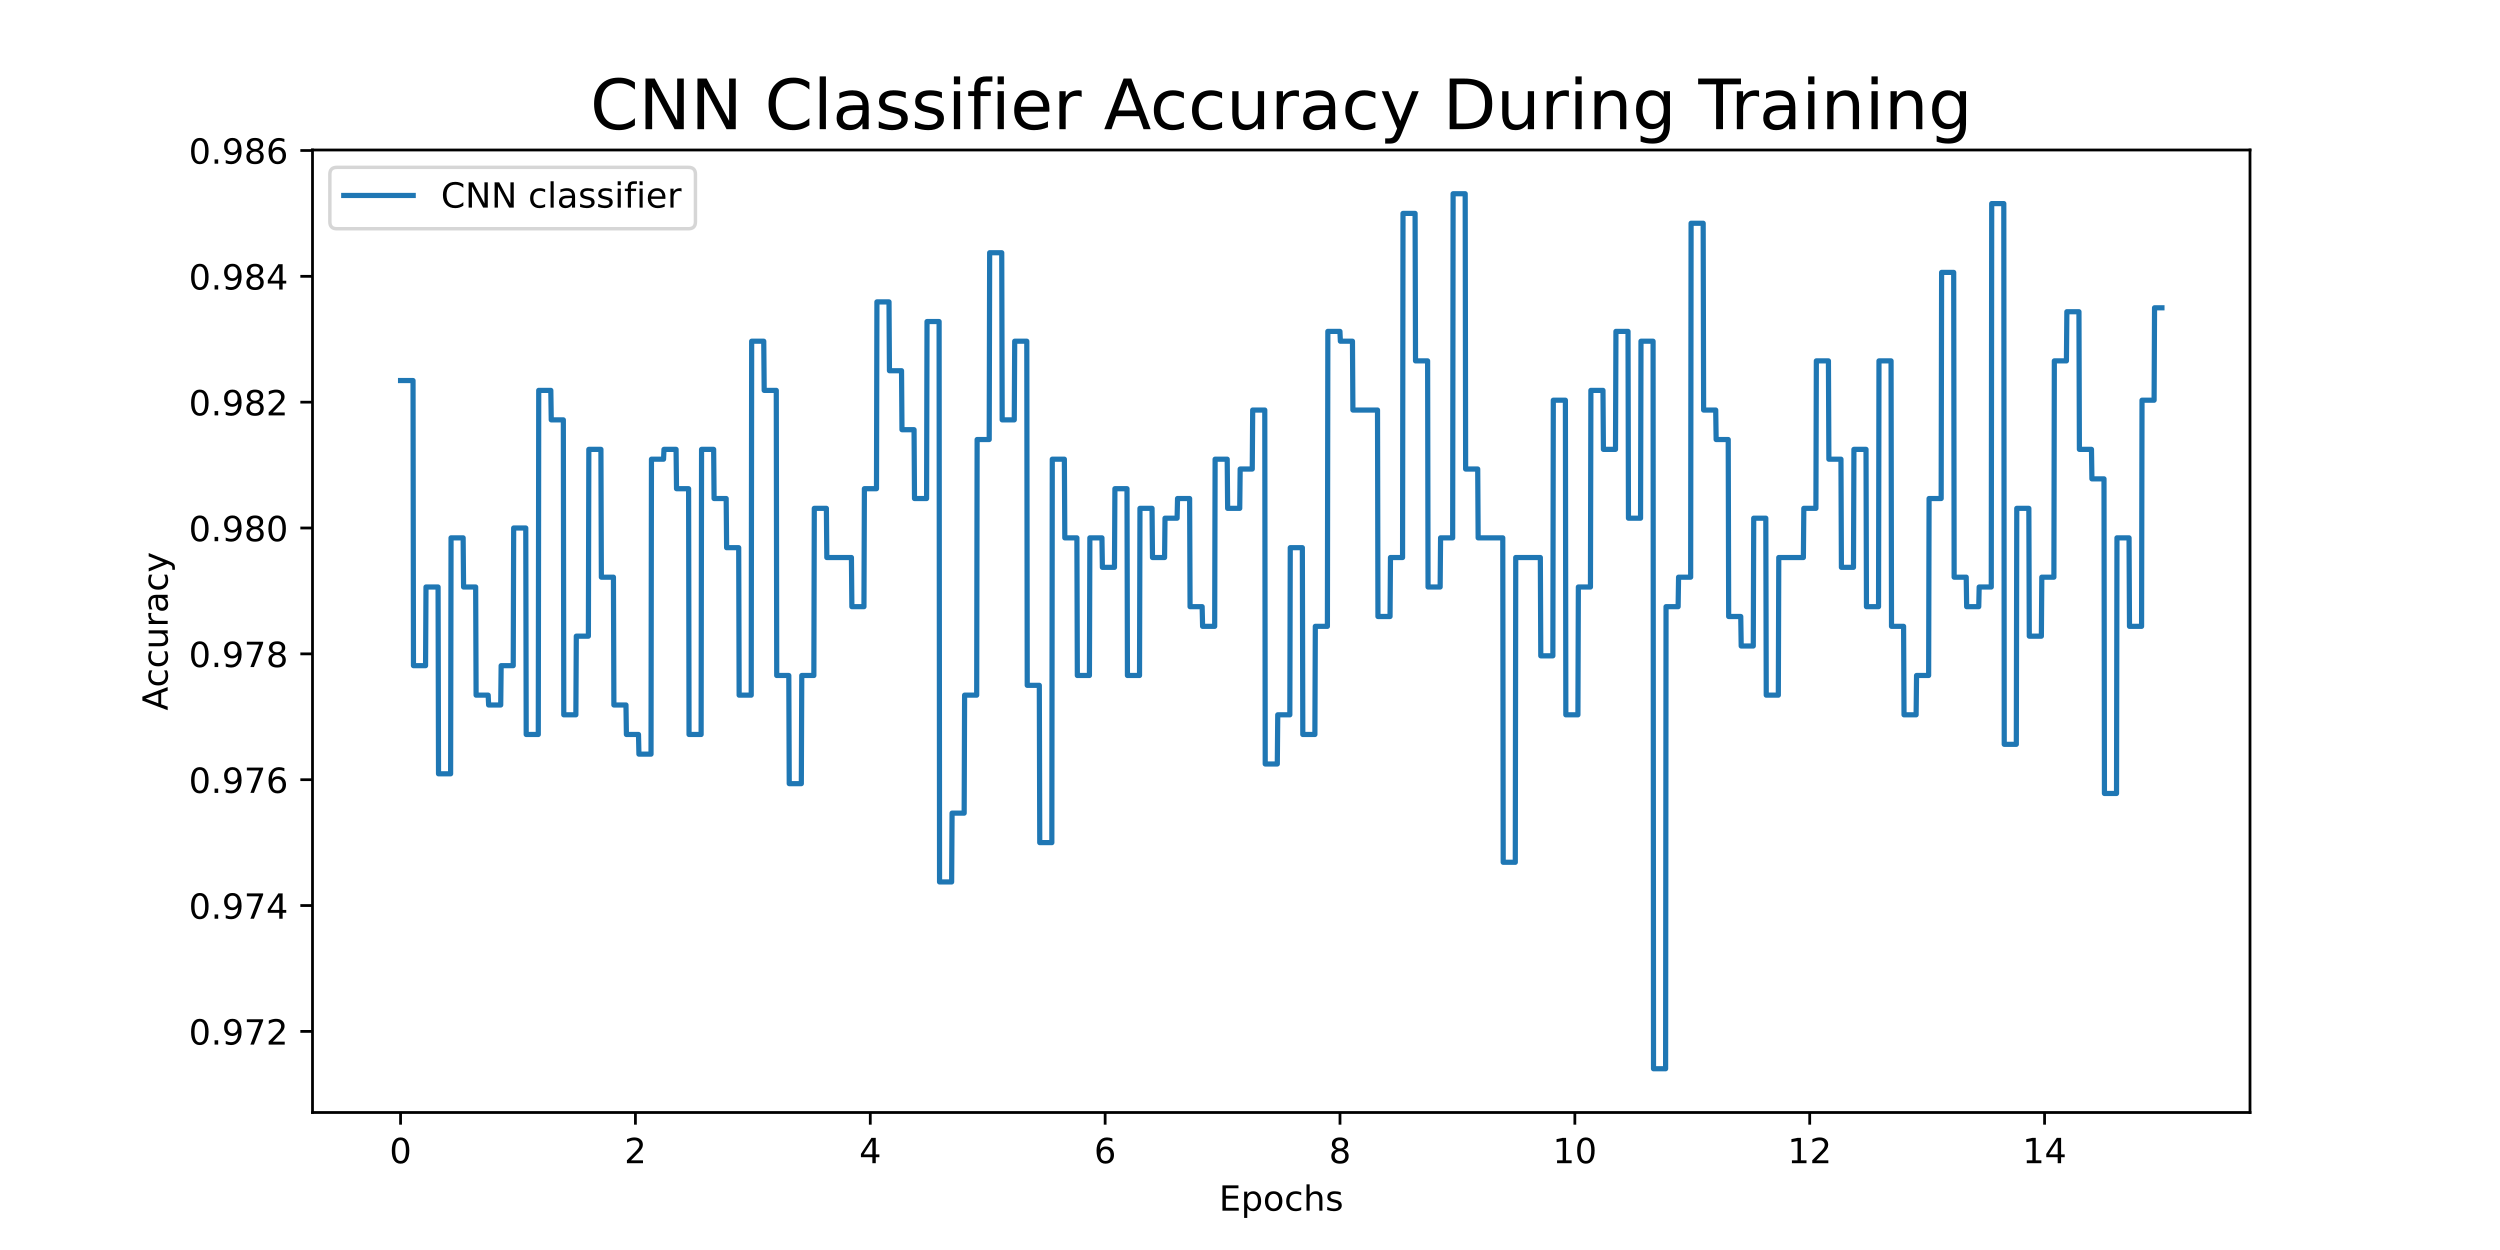
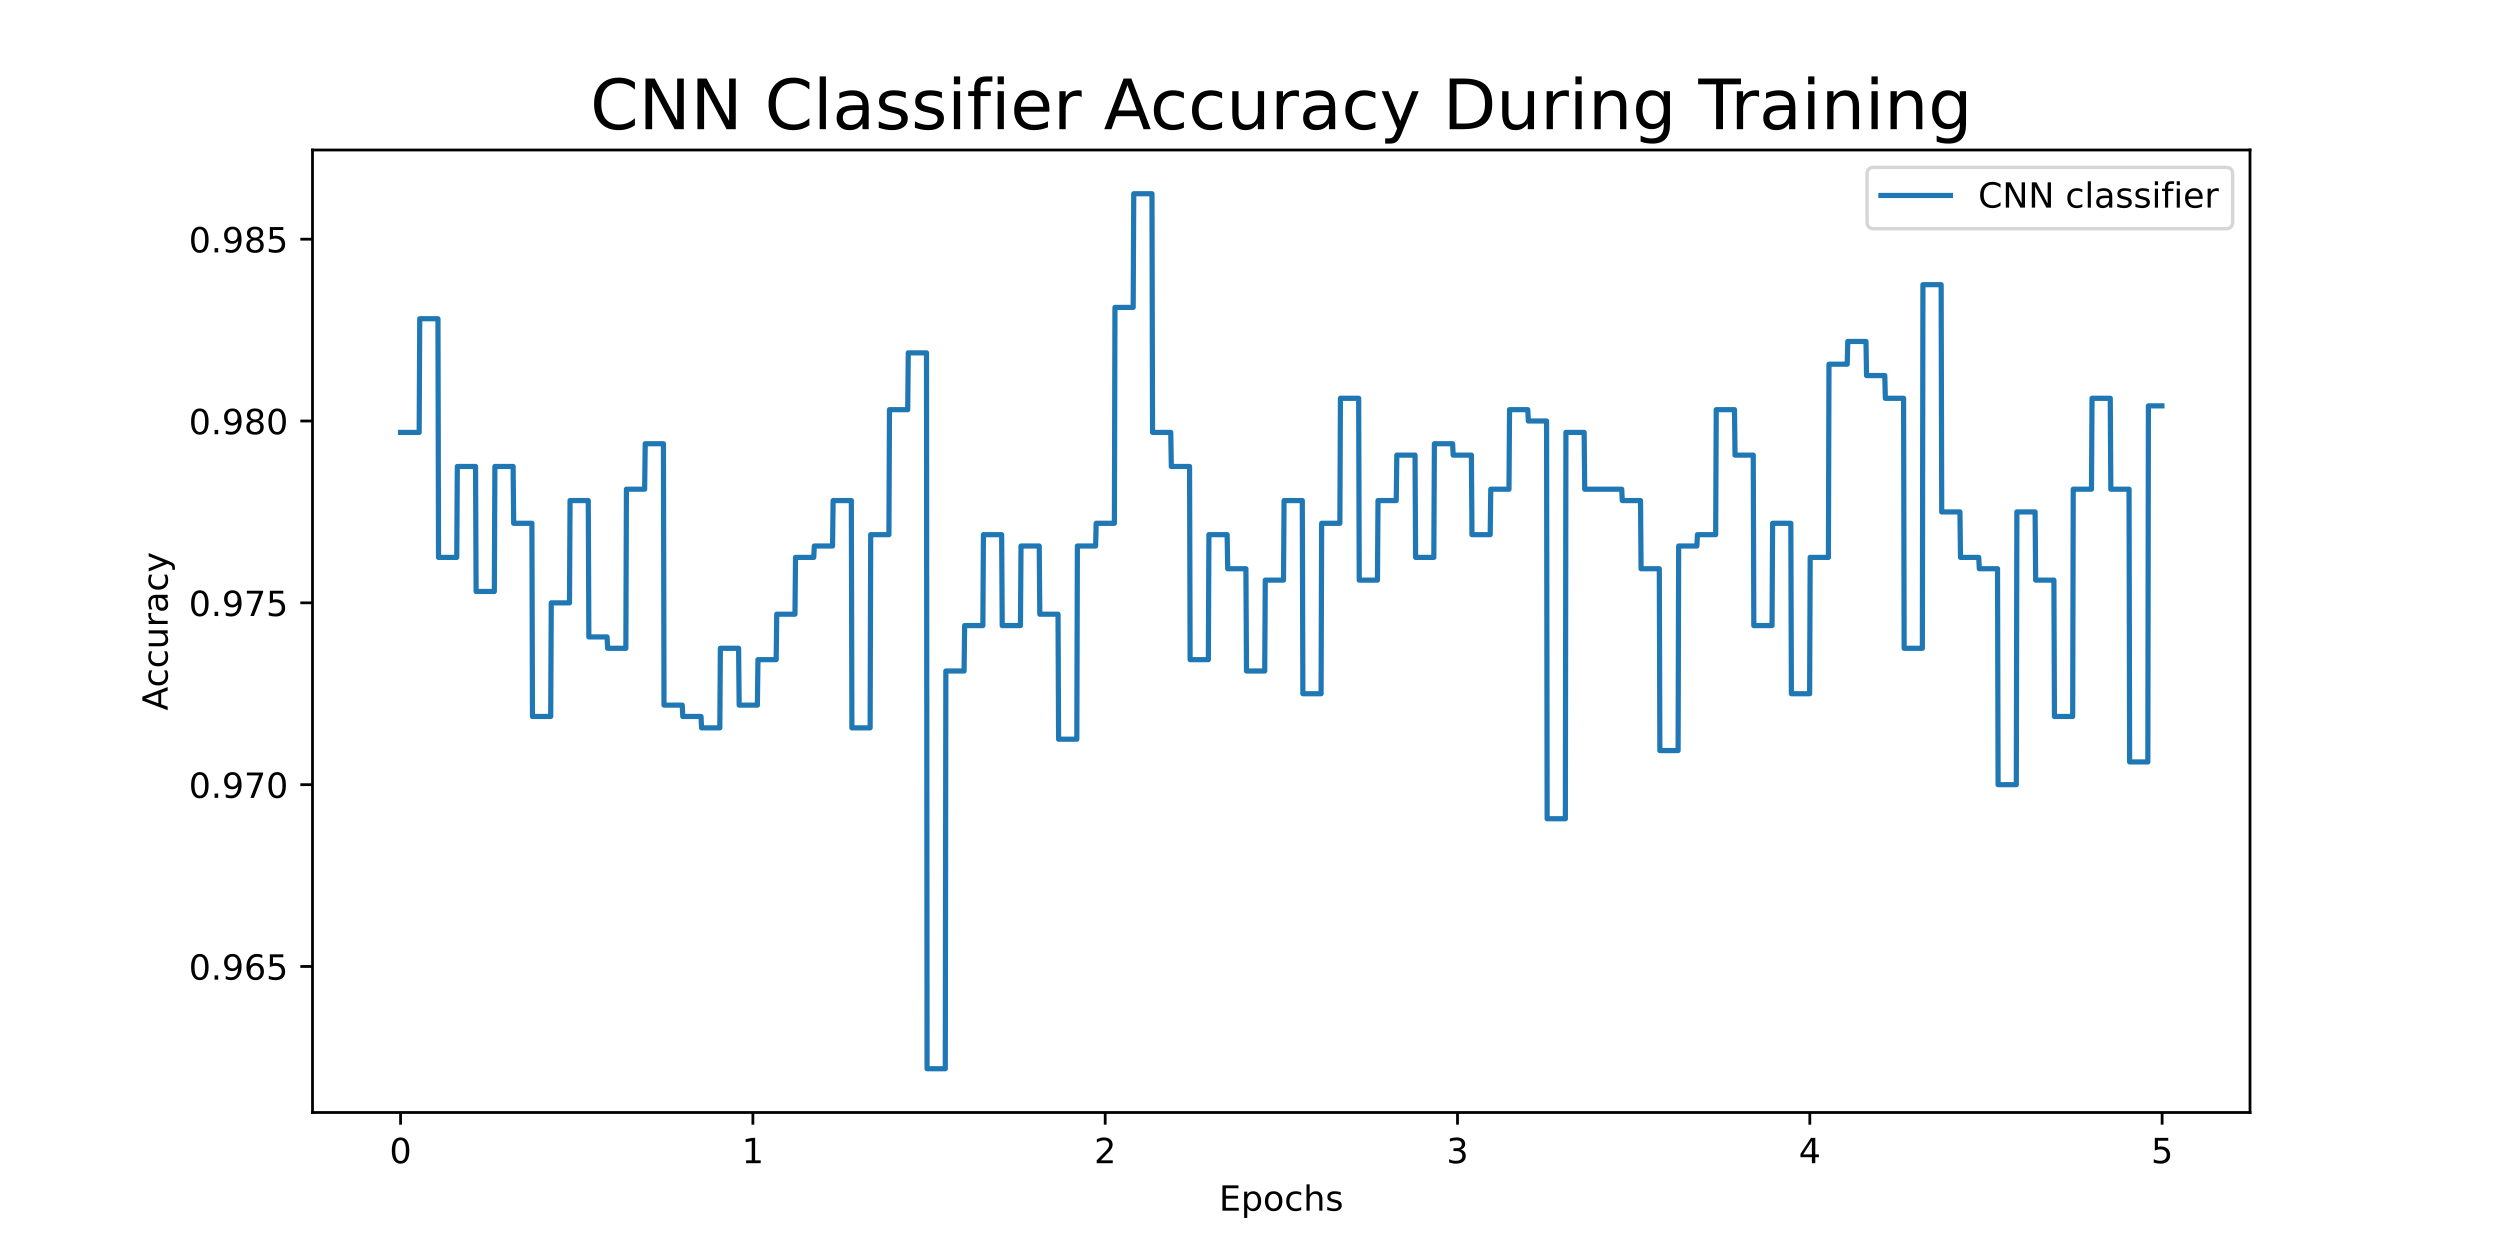
<svg xmlns="http://www.w3.org/2000/svg" xmlns:xlink="http://www.w3.org/1999/xlink" width="720pt" height="360pt" viewBox="0 0 720 360" version="1.1">
  <defs>
    <style type="text/css">*{stroke-linejoin: round; stroke-linecap: butt}</style>
  </defs>
  <g id="figure_1">
    <g id="patch_1">
      <path d="M 0 360  L 720 360  L 720 0  L 0 0  z " style="fill: #ffffff" />
    </g>
    <g id="axes_1">
      <g id="patch_2">
        <path d="M 90 320.4  L 648 320.4  L 648 43.2  L 90 43.2  z " style="fill: #ffffff" />
      </g>
      <g id="matplotlib.axis_1">
        <g id="xtick_1">
          <g id="line2d_1">
            <defs>
-               <path id="m2a6ed2a87a" d="M 0 0  L 0 3.5  " style="stroke: #000000; stroke-width: 0.8" />
+               <path id="ma8184103b2" d="M 0 0  L 0 3.5  " style="stroke: #000000; stroke-width: 0.8" />
            </defs>
            <g>
-               <use xlink:href="#m2a6ed2a87a" x="115.364" y="320.4" style="stroke: #000000; stroke-width: 0.8" />
+               <use xlink:href="#ma8184103b2" x="115.364" y="320.4" style="stroke: #000000; stroke-width: 0.8" />
            </g>
          </g>
          <g id="text_1">
            <g transform="translate(112.1824 334.9984)scale(0.1 -0.1)">
              <defs>
                <path id="DejaVuSans-30" d="M 2034 4250  Q 1547 4250 1301 3770  Q 1056 3291 1056 2328  Q 1056 1369 1301 889  Q 1547 409 2034 409  Q 2525 409 2770 889  Q 3016 1369 3016 2328  Q 3016 3291 2770 3770  Q 2525 4250 2034 4250  z M 2034 4750  Q 2819 4750 3233 4129  Q 3647 3509 3647 2328  Q 3647 1150 3233 529  Q 2819 -91 2034 -91  Q 1250 -91 836 529  Q 422 1150 422 2328  Q 422 3509 836 4129  Q 1250 4750 2034 4750  z " transform="scale(0.015625)" />
              </defs>
              <use xlink:href="#DejaVuSans-30" />
            </g>
          </g>
        </g>
        <g id="xtick_2">
          <g id="line2d_2">
            <g>
-               <use xlink:href="#m2a6ed2a87a" x="183.002" y="320.4" style="stroke: #000000; stroke-width: 0.8" />
+               <use xlink:href="#ma8184103b2" x="216.829" y="320.4" style="stroke: #000000; stroke-width: 0.8" />
            </g>
          </g>
          <g id="text_2">
-             <g transform="translate(179.8212 334.9984)scale(0.1 -0.1)">
-               <defs>
-                 <path id="DejaVuSans-32" d="M 1228 531  L 3431 531  L 3431 0  L 469 0  L 469 531  Q 828 903 1448 1529  Q 2069 2156 2228 2338  Q 2531 2678 2651 2914  Q 2772 3150 2772 3378  Q 2772 3750 2511 3984  Q 2250 4219 1831 4219  Q 1534 4219 1204 4116  Q 875 4013 500 3803  L 500 4441  Q 881 4594 1212 4672  Q 1544 4750 1819 4750  Q 2544 4750 2975 4387  Q 3406 4025 3406 3419  Q 3406 3131 3298 2873  Q 3191 2616 2906 2266  Q 2828 2175 2409 1742  Q 1991 1309 1228 531  z " transform="scale(0.015625)" />
-               </defs>
-               <use xlink:href="#DejaVuSans-32" />
+             <g transform="translate(213.6478 334.9984)scale(0.1 -0.1)">
+               <defs>
+                 <path id="DejaVuSans-31" d="M 794 531  L 1825 531  L 1825 4091  L 703 3866  L 703 4441  L 1819 4666  L 2450 4666  L 2450 531  L 3481 531  L 3481 0  L 794 0  L 794 531  z " transform="scale(0.015625)" />
+               </defs>
+               <use xlink:href="#DejaVuSans-31" />
            </g>
          </g>
        </g>
        <g id="xtick_3">
          <g id="line2d_3">
            <g>
-               <use xlink:href="#m2a6ed2a87a" x="250.641" y="320.4" style="stroke: #000000; stroke-width: 0.8" />
+               <use xlink:href="#ma8184103b2" x="318.294" y="320.4" style="stroke: #000000; stroke-width: 0.8" />
            </g>
          </g>
          <g id="text_3">
-             <g transform="translate(247.4599 334.9984)scale(0.1 -0.1)">
-               <defs>
-                 <path id="DejaVuSans-34" d="M 2419 4116  L 825 1625  L 2419 1625  L 2419 4116  z M 2253 4666  L 3047 4666  L 3047 1625  L 3713 1625  L 3713 1100  L 3047 1100  L 3047 0  L 2419 0  L 2419 1100  L 313 1100  L 313 1709  L 2253 4666  z " transform="scale(0.015625)" />
-               </defs>
-               <use xlink:href="#DejaVuSans-34" />
+             <g transform="translate(315.1131 334.9984)scale(0.1 -0.1)">
+               <defs>
+                 <path id="DejaVuSans-32" d="M 1228 531  L 3431 531  L 3431 0  L 469 0  L 469 531  Q 828 903 1448 1529  Q 2069 2156 2228 2338  Q 2531 2678 2651 2914  Q 2772 3150 2772 3378  Q 2772 3750 2511 3984  Q 2250 4219 1831 4219  Q 1534 4219 1204 4116  Q 875 4013 500 3803  L 500 4441  Q 881 4594 1212 4672  Q 1544 4750 1819 4750  Q 2544 4750 2975 4387  Q 3406 4025 3406 3419  Q 3406 3131 3298 2873  Q 3191 2616 2906 2266  Q 2828 2175 2409 1742  Q 1991 1309 1228 531  z " transform="scale(0.015625)" />
+               </defs>
+               <use xlink:href="#DejaVuSans-32" />
            </g>
          </g>
        </g>
        <g id="xtick_4">
          <g id="line2d_4">
            <g>
-               <use xlink:href="#m2a6ed2a87a" x="318.28" y="320.4" style="stroke: #000000; stroke-width: 0.8" />
+               <use xlink:href="#ma8184103b2" x="419.76" y="320.4" style="stroke: #000000; stroke-width: 0.8" />
            </g>
          </g>
          <g id="text_4">
-             <g transform="translate(315.0987 334.9984)scale(0.1 -0.1)">
-               <defs>
-                 <path id="DejaVuSans-36" d="M 2113 2584  Q 1688 2584 1439 2293  Q 1191 2003 1191 1497  Q 1191 994 1439 701  Q 1688 409 2113 409  Q 2538 409 2786 701  Q 3034 994 3034 1497  Q 3034 2003 2786 2293  Q 2538 2584 2113 2584  z M 3366 4563  L 3366 3988  Q 3128 4100 2886 4159  Q 2644 4219 2406 4219  Q 1781 4219 1451 3797  Q 1122 3375 1075 2522  Q 1259 2794 1537 2939  Q 1816 3084 2150 3084  Q 2853 3084 3261 2657  Q 3669 2231 3669 1497  Q 3669 778 3244 343  Q 2819 -91 2113 -91  Q 1303 -91 875 529  Q 447 1150 447 2328  Q 447 3434 972 4092  Q 1497 4750 2381 4750  Q 2619 4750 2861 4703  Q 3103 4656 3366 4563  z " transform="scale(0.015625)" />
-               </defs>
-               <use xlink:href="#DejaVuSans-36" />
+             <g transform="translate(416.5785 334.9984)scale(0.1 -0.1)">
+               <defs>
+                 <path id="DejaVuSans-33" d="M 2597 2516  Q 3050 2419 3304 2112  Q 3559 1806 3559 1356  Q 3559 666 3084 287  Q 2609 -91 1734 -91  Q 1441 -91 1130 -33  Q 819 25 488 141  L 488 750  Q 750 597 1062 519  Q 1375 441 1716 441  Q 2309 441 2620 675  Q 2931 909 2931 1356  Q 2931 1769 2642 2001  Q 2353 2234 1838 2234  L 1294 2234  L 1294 2753  L 1863 2753  Q 2328 2753 2575 2939  Q 2822 3125 2822 3475  Q 2822 3834 2567 4026  Q 2313 4219 1838 4219  Q 1578 4219 1281 4162  Q 984 4106 628 3988  L 628 4550  Q 988 4650 1302 4700  Q 1616 4750 1894 4750  Q 2613 4750 3031 4423  Q 3450 4097 3450 3541  Q 3450 3153 3228 2886  Q 3006 2619 2597 2516  z " transform="scale(0.015625)" />
+               </defs>
+               <use xlink:href="#DejaVuSans-33" />
            </g>
          </g>
        </g>
        <g id="xtick_5">
          <g id="line2d_5">
            <g>
-               <use xlink:href="#m2a6ed2a87a" x="385.919" y="320.4" style="stroke: #000000; stroke-width: 0.8" />
+               <use xlink:href="#ma8184103b2" x="521.225" y="320.4" style="stroke: #000000; stroke-width: 0.8" />
            </g>
          </g>
          <g id="text_5">
-             <g transform="translate(382.7375 334.9984)scale(0.1 -0.1)">
-               <defs>
-                 <path id="DejaVuSans-38" d="M 2034 2216  Q 1584 2216 1326 1975  Q 1069 1734 1069 1313  Q 1069 891 1326 650  Q 1584 409 2034 409  Q 2484 409 2743 651  Q 3003 894 3003 1313  Q 3003 1734 2745 1975  Q 2488 2216 2034 2216  z M 1403 2484  Q 997 2584 770 2862  Q 544 3141 544 3541  Q 544 4100 942 4425  Q 1341 4750 2034 4750  Q 2731 4750 3128 4425  Q 3525 4100 3525 3541  Q 3525 3141 3298 2862  Q 3072 2584 2669 2484  Q 3125 2378 3379 2068  Q 3634 1759 3634 1313  Q 3634 634 3220 271  Q 2806 -91 2034 -91  Q 1263 -91 848 271  Q 434 634 434 1313  Q 434 1759 690 2068  Q 947 2378 1403 2484  z M 1172 3481  Q 1172 3119 1398 2916  Q 1625 2713 2034 2713  Q 2441 2713 2670 2916  Q 2900 3119 2900 3481  Q 2900 3844 2670 4047  Q 2441 4250 2034 4250  Q 1625 4250 1398 4047  Q 1172 3844 1172 3481  z " transform="scale(0.015625)" />
-               </defs>
-               <use xlink:href="#DejaVuSans-38" />
+             <g transform="translate(518.0438 334.9984)scale(0.1 -0.1)">
+               <defs>
+                 <path id="DejaVuSans-34" d="M 2419 4116  L 825 1625  L 2419 1625  L 2419 4116  z M 2253 4666  L 3047 4666  L 3047 1625  L 3713 1625  L 3713 1100  L 3047 1100  L 3047 0  L 2419 0  L 2419 1100  L 313 1100  L 313 1709  L 2253 4666  z " transform="scale(0.015625)" />
+               </defs>
+               <use xlink:href="#DejaVuSans-34" />
            </g>
          </g>
        </g>
        <g id="xtick_6">
          <g id="line2d_6">
            <g>
-               <use xlink:href="#m2a6ed2a87a" x="453.557" y="320.4" style="stroke: #000000; stroke-width: 0.8" />
+               <use xlink:href="#ma8184103b2" x="622.69" y="320.4" style="stroke: #000000; stroke-width: 0.8" />
            </g>
          </g>
          <g id="text_6">
-             <g transform="translate(447.195 334.9984)scale(0.1 -0.1)">
-               <defs>
-                 <path id="DejaVuSans-31" d="M 794 531  L 1825 531  L 1825 4091  L 703 3866  L 703 4441  L 1819 4666  L 2450 4666  L 2450 531  L 3481 531  L 3481 0  L 794 0  L 794 531  z " transform="scale(0.015625)" />
-               </defs>
-               <use xlink:href="#DejaVuSans-31" />
-               <use xlink:href="#DejaVuSans-30" x="63.623" />
-             </g>
-           </g>
-         </g>
-         <g id="xtick_7">
-           <g id="line2d_7">
-             <g>
-               <use xlink:href="#m2a6ed2a87a" x="521.196" y="320.4" style="stroke: #000000; stroke-width: 0.8" />
-             </g>
-           </g>
-           <g id="text_7">
-             <g transform="translate(514.8337 334.9984)scale(0.1 -0.1)">
-               <use xlink:href="#DejaVuSans-31" />
-               <use xlink:href="#DejaVuSans-32" x="63.623" />
-             </g>
-           </g>
-         </g>
-         <g id="xtick_8">
-           <g id="line2d_8">
-             <g>
-               <use xlink:href="#m2a6ed2a87a" x="588.835" y="320.4" style="stroke: #000000; stroke-width: 0.8" />
-             </g>
-           </g>
-           <g id="text_8">
-             <g transform="translate(582.4725 334.9984)scale(0.1 -0.1)">
-               <use xlink:href="#DejaVuSans-31" />
-               <use xlink:href="#DejaVuSans-34" x="63.623" />
-             </g>
-           </g>
-         </g>
-         <g id="text_9">
+             <g transform="translate(619.5092 334.9984)scale(0.1 -0.1)">
+               <defs>
+                 <path id="DejaVuSans-35" d="M 691 4666  L 3169 4666  L 3169 4134  L 1269 4134  L 1269 2991  Q 1406 3038 1543 3061  Q 1681 3084 1819 3084  Q 2600 3084 3056 2656  Q 3513 2228 3513 1497  Q 3513 744 3044 326  Q 2575 -91 1722 -91  Q 1428 -91 1123 -41  Q 819 9 494 109  L 494 744  Q 775 591 1075 516  Q 1375 441 1709 441  Q 2250 441 2565 725  Q 2881 1009 2881 1497  Q 2881 1984 2565 2268  Q 2250 2553 1709 2553  Q 1456 2553 1204 2497  Q 953 2441 691 2322  L 691 4666  z " transform="scale(0.015625)" />
+               </defs>
+               <use xlink:href="#DejaVuSans-35" />
+             </g>
+           </g>
+         </g>
+         <g id="text_7">
          <g transform="translate(351.0844 348.6766)scale(0.1 -0.1)">
            <defs>
              <path id="DejaVuSans-45" d="M 628 4666  L 3578 4666  L 3578 4134  L 1259 4134  L 1259 2753  L 3481 2753  L 3481 2222  L 1259 2222  L 1259 531  L 3634 531  L 3634 0  L 628 0  L 628 4666  z " transform="scale(0.015625)" />
              <path id="DejaVuSans-70" d="M 1159 525  L 1159 -1331  L 581 -1331  L 581 3500  L 1159 3500  L 1159 2969  Q 1341 3281 1617 3432  Q 1894 3584 2278 3584  Q 2916 3584 3314 3078  Q 3713 2572 3713 1747  Q 3713 922 3314 415  Q 2916 -91 2278 -91  Q 1894 -91 1617 61  Q 1341 213 1159 525  z M 3116 1747  Q 3116 2381 2855 2742  Q 2594 3103 2138 3103  Q 1681 3103 1420 2742  Q 1159 2381 1159 1747  Q 1159 1113 1420 752  Q 1681 391 2138 391  Q 2594 391 2855 752  Q 3116 1113 3116 1747  z " transform="scale(0.015625)" />
              <path id="DejaVuSans-6f" d="M 1959 3097  Q 1497 3097 1228 2736  Q 959 2375 959 1747  Q 959 1119 1226 758  Q 1494 397 1959 397  Q 2419 397 2687 759  Q 2956 1122 2956 1747  Q 2956 2369 2687 2733  Q 2419 3097 1959 3097  z M 1959 3584  Q 2709 3584 3137 3096  Q 3566 2609 3566 1747  Q 3566 888 3137 398  Q 2709 -91 1959 -91  Q 1206 -91 779 398  Q 353 888 353 1747  Q 353 2609 779 3096  Q 1206 3584 1959 3584  z " transform="scale(0.015625)" />
              <path id="DejaVuSans-63" d="M 3122 3366  L 3122 2828  Q 2878 2963 2633 3030  Q 2388 3097 2138 3097  Q 1578 3097 1268 2742  Q 959 2388 959 1747  Q 959 1106 1268 751  Q 1578 397 2138 397  Q 2388 397 2633 464  Q 2878 531 3122 666  L 3122 134  Q 2881 22 2623 -34  Q 2366 -91 2075 -91  Q 1284 -91 818 406  Q 353 903 353 1747  Q 353 2603 823 3093  Q 1294 3584 2113 3584  Q 2378 3584 2631 3529  Q 2884 3475 3122 3366  z " transform="scale(0.015625)" />
              <path id="DejaVuSans-68" d="M 3513 2113  L 3513 0  L 2938 0  L 2938 2094  Q 2938 2591 2744 2837  Q 2550 3084 2163 3084  Q 1697 3084 1428 2787  Q 1159 2491 1159 1978  L 1159 0  L 581 0  L 581 4863  L 1159 4863  L 1159 2956  Q 1366 3272 1645 3428  Q 1925 3584 2291 3584  Q 2894 3584 3203 3211  Q 3513 2838 3513 2113  z " transform="scale(0.015625)" />
              <path id="DejaVuSans-73" d="M 2834 3397  L 2834 2853  Q 2591 2978 2328 3040  Q 2066 3103 1784 3103  Q 1356 3103 1142 2972  Q 928 2841 928 2578  Q 928 2378 1081 2264  Q 1234 2150 1697 2047  L 1894 2003  Q 2506 1872 2764 1633  Q 3022 1394 3022 966  Q 3022 478 2636 193  Q 2250 -91 1575 -91  Q 1294 -91 989 -36  Q 684 19 347 128  L 347 722  Q 666 556 975 473  Q 1284 391 1588 391  Q 1994 391 2212 530  Q 2431 669 2431 922  Q 2431 1156 2273 1281  Q 2116 1406 1581 1522  L 1381 1569  Q 847 1681 609 1914  Q 372 2147 372 2553  Q 372 3047 722 3315  Q 1072 3584 1716 3584  Q 2034 3584 2315 3537  Q 2597 3491 2834 3397  z " transform="scale(0.015625)" />
            </defs>
            <use xlink:href="#DejaVuSans-45" />
            <use xlink:href="#DejaVuSans-70" x="63.184" />
            <use xlink:href="#DejaVuSans-6f" x="126.66" />
            <use xlink:href="#DejaVuSans-63" x="187.842" />
            <use xlink:href="#DejaVuSans-68" x="242.822" />
            <use xlink:href="#DejaVuSans-73" x="306.201" />
          </g>
        </g>
      </g>
      <g id="matplotlib.axis_2">
        <g id="ytick_1">
-           <g id="line2d_9">
+           <g id="line2d_7">
            <defs>
-               <path id="m7b3b8a2217" d="M 0 0  L -3.5 0  " style="stroke: #000000; stroke-width: 0.8" />
+               <path id="m2853192830" d="M 0 0  L -3.5 0  " style="stroke: #000000; stroke-width: 0.8" />
            </defs>
            <g>
-               <use xlink:href="#m7b3b8a2217" x="90" y="297.04" style="stroke: #000000; stroke-width: 0.8" />
-             </g>
-           </g>
-           <g id="text_10">
-             <g transform="translate(54.37188 300.8392)scale(0.1 -0.1)">
+               <use xlink:href="#m2853192830" x="90" y="278.346" style="stroke: #000000; stroke-width: 0.8" />
+             </g>
+           </g>
+           <g id="text_8">
+             <g transform="translate(54.37188 282.1449)scale(0.1 -0.1)">
              <defs>
                <path id="DejaVuSans-2e" d="M 684 794  L 1344 794  L 1344 0  L 684 0  L 684 794  z " transform="scale(0.015625)" />
                <path id="DejaVuSans-39" d="M 703 97  L 703 672  Q 941 559 1184 500  Q 1428 441 1663 441  Q 2288 441 2617 861  Q 2947 1281 2994 2138  Q 2813 1869 2534 1725  Q 2256 1581 1919 1581  Q 1219 1581 811 2004  Q 403 2428 403 3163  Q 403 3881 828 4315  Q 1253 4750 1959 4750  Q 2769 4750 3195 4129  Q 3622 3509 3622 2328  Q 3622 1225 3098 567  Q 2575 -91 1691 -91  Q 1453 -91 1209 -44  Q 966 3 703 97  z M 1959 2075  Q 2384 2075 2632 2365  Q 2881 2656 2881 3163  Q 2881 3666 2632 3958  Q 2384 4250 1959 4250  Q 1534 4250 1286 3958  Q 1038 3666 1038 3163  Q 1038 2656 1286 2365  Q 1534 2075 1959 2075  z " transform="scale(0.015625)" />
+                 <path id="DejaVuSans-36" d="M 2113 2584  Q 1688 2584 1439 2293  Q 1191 2003 1191 1497  Q 1191 994 1439 701  Q 1688 409 2113 409  Q 2538 409 2786 701  Q 3034 994 3034 1497  Q 3034 2003 2786 2293  Q 2538 2584 2113 2584  z M 3366 4563  L 3366 3988  Q 3128 4100 2886 4159  Q 2644 4219 2406 4219  Q 1781 4219 1451 3797  Q 1122 3375 1075 2522  Q 1259 2794 1537 2939  Q 1816 3084 2150 3084  Q 2853 3084 3261 2657  Q 3669 2231 3669 1497  Q 3669 778 3244 343  Q 2819 -91 2113 -91  Q 1303 -91 875 529  Q 447 1150 447 2328  Q 447 3434 972 4092  Q 1497 4750 2381 4750  Q 2619 4750 2861 4703  Q 3103 4656 3366 4563  z " transform="scale(0.015625)" />
+               </defs>
+               <use xlink:href="#DejaVuSans-30" />
+               <use xlink:href="#DejaVuSans-2e" x="63.623" />
+               <use xlink:href="#DejaVuSans-39" x="95.41" />
+               <use xlink:href="#DejaVuSans-36" x="159.033" />
+               <use xlink:href="#DejaVuSans-35" x="222.656" />
+             </g>
+           </g>
+         </g>
+         <g id="ytick_2">
+           <g id="line2d_8">
+             <g>
+               <use xlink:href="#m2853192830" x="90" y="225.982" style="stroke: #000000; stroke-width: 0.8" />
+             </g>
+           </g>
+           <g id="text_9">
+             <g transform="translate(54.37188 229.7812)scale(0.1 -0.1)">
+               <defs>
                <path id="DejaVuSans-37" d="M 525 4666  L 3525 4666  L 3525 4397  L 1831 0  L 1172 0  L 2766 4134  L 525 4134  L 525 4666  z " transform="scale(0.015625)" />
              </defs>
              <use xlink:href="#DejaVuSans-30" />
              <use xlink:href="#DejaVuSans-2e" x="63.623" />
              <use xlink:href="#DejaVuSans-39" x="95.41" />
              <use xlink:href="#DejaVuSans-37" x="159.033" />
-               <use xlink:href="#DejaVuSans-32" x="222.656" />
-             </g>
-           </g>
-         </g>
-         <g id="ytick_2">
+               <use xlink:href="#DejaVuSans-30" x="222.656" />
+             </g>
+           </g>
+         </g>
+         <g id="ytick_3">
+           <g id="line2d_9">
+             <g>
+               <use xlink:href="#m2853192830" x="90" y="173.618" style="stroke: #000000; stroke-width: 0.8" />
+             </g>
+           </g>
+           <g id="text_10">
+             <g transform="translate(54.37188 177.4174)scale(0.1 -0.1)">
+               <use xlink:href="#DejaVuSans-30" />
+               <use xlink:href="#DejaVuSans-2e" x="63.623" />
+               <use xlink:href="#DejaVuSans-39" x="95.41" />
+               <use xlink:href="#DejaVuSans-37" x="159.033" />
+               <use xlink:href="#DejaVuSans-35" x="222.656" />
+             </g>
+           </g>
+         </g>
+         <g id="ytick_4">
          <g id="line2d_10">
            <g>
-               <use xlink:href="#m7b3b8a2217" x="90" y="260.797" style="stroke: #000000; stroke-width: 0.8" />
+               <use xlink:href="#m2853192830" x="90" y="121.254" style="stroke: #000000; stroke-width: 0.8" />
            </g>
          </g>
          <g id="text_11">
-             <g transform="translate(54.37188 264.5966)scale(0.1 -0.1)">
-               <use xlink:href="#DejaVuSans-30" />
-               <use xlink:href="#DejaVuSans-2e" x="63.623" />
-               <use xlink:href="#DejaVuSans-39" x="95.41" />
-               <use xlink:href="#DejaVuSans-37" x="159.033" />
-               <use xlink:href="#DejaVuSans-34" x="222.656" />
-             </g>
-           </g>
-         </g>
-         <g id="ytick_3">
-           <g id="line2d_11">
-             <g>
-               <use xlink:href="#m7b3b8a2217" x="90" y="224.555" style="stroke: #000000; stroke-width: 0.8" />
-             </g>
-           </g>
-           <g id="text_12">
-             <g transform="translate(54.37188 228.3541)scale(0.1 -0.1)">
-               <use xlink:href="#DejaVuSans-30" />
-               <use xlink:href="#DejaVuSans-2e" x="63.623" />
-               <use xlink:href="#DejaVuSans-39" x="95.41" />
-               <use xlink:href="#DejaVuSans-37" x="159.033" />
-               <use xlink:href="#DejaVuSans-36" x="222.656" />
-             </g>
-           </g>
-         </g>
-         <g id="ytick_4">
-           <g id="line2d_12">
-             <g>
-               <use xlink:href="#m7b3b8a2217" x="90" y="188.312" style="stroke: #000000; stroke-width: 0.8" />
-             </g>
-           </g>
-           <g id="text_13">
-             <g transform="translate(54.37188 192.1115)scale(0.1 -0.1)">
-               <use xlink:href="#DejaVuSans-30" />
-               <use xlink:href="#DejaVuSans-2e" x="63.623" />
-               <use xlink:href="#DejaVuSans-39" x="95.41" />
-               <use xlink:href="#DejaVuSans-37" x="159.033" />
-               <use xlink:href="#DejaVuSans-38" x="222.656" />
-             </g>
-           </g>
-         </g>
-         <g id="ytick_5">
-           <g id="line2d_13">
-             <g>
-               <use xlink:href="#m7b3b8a2217" x="90" y="152.07" style="stroke: #000000; stroke-width: 0.8" />
-             </g>
-           </g>
-           <g id="text_14">
-             <g transform="translate(54.37188 155.8689)scale(0.1 -0.1)">
+             <g transform="translate(54.37188 125.0537)scale(0.1 -0.1)">
+               <defs>
+                 <path id="DejaVuSans-38" d="M 2034 2216  Q 1584 2216 1326 1975  Q 1069 1734 1069 1313  Q 1069 891 1326 650  Q 1584 409 2034 409  Q 2484 409 2743 651  Q 3003 894 3003 1313  Q 3003 1734 2745 1975  Q 2488 2216 2034 2216  z M 1403 2484  Q 997 2584 770 2862  Q 544 3141 544 3541  Q 544 4100 942 4425  Q 1341 4750 2034 4750  Q 2731 4750 3128 4425  Q 3525 4100 3525 3541  Q 3525 3141 3298 2862  Q 3072 2584 2669 2484  Q 3125 2378 3379 2068  Q 3634 1759 3634 1313  Q 3634 634 3220 271  Q 2806 -91 2034 -91  Q 1263 -91 848 271  Q 434 634 434 1313  Q 434 1759 690 2068  Q 947 2378 1403 2484  z M 1172 3481  Q 1172 3119 1398 2916  Q 1625 2713 2034 2713  Q 2441 2713 2670 2916  Q 2900 3119 2900 3481  Q 2900 3844 2670 4047  Q 2441 4250 2034 4250  Q 1625 4250 1398 4047  Q 1172 3844 1172 3481  z " transform="scale(0.015625)" />
+               </defs>
              <use xlink:href="#DejaVuSans-30" />
              <use xlink:href="#DejaVuSans-2e" x="63.623" />
              <use xlink:href="#DejaVuSans-39" x="95.41" />
              <use xlink:href="#DejaVuSans-38" x="159.033" />
              <use xlink:href="#DejaVuSans-30" x="222.656" />
            </g>
          </g>
        </g>
-         <g id="ytick_6">
-           <g id="line2d_14">
-             <g>
-               <use xlink:href="#m7b3b8a2217" x="90" y="115.827" style="stroke: #000000; stroke-width: 0.8" />
-             </g>
-           </g>
-           <g id="text_15">
-             <g transform="translate(54.37188 119.6264)scale(0.1 -0.1)">
+         <g id="ytick_5">
+           <g id="line2d_11">
+             <g>
+               <use xlink:href="#m2853192830" x="90" y="68.891" style="stroke: #000000; stroke-width: 0.8" />
+             </g>
+           </g>
+           <g id="text_12">
+             <g transform="translate(54.37188 72.68998)scale(0.1 -0.1)">
              <use xlink:href="#DejaVuSans-30" />
              <use xlink:href="#DejaVuSans-2e" x="63.623" />
              <use xlink:href="#DejaVuSans-39" x="95.41" />
              <use xlink:href="#DejaVuSans-38" x="159.033" />
-               <use xlink:href="#DejaVuSans-32" x="222.656" />
-             </g>
-           </g>
-         </g>
-         <g id="ytick_7">
-           <g id="line2d_15">
-             <g>
-               <use xlink:href="#m7b3b8a2217" x="90" y="79.585" style="stroke: #000000; stroke-width: 0.8" />
-             </g>
-           </g>
-           <g id="text_16">
-             <g transform="translate(54.37188 83.38379)scale(0.1 -0.1)">
-               <use xlink:href="#DejaVuSans-30" />
-               <use xlink:href="#DejaVuSans-2e" x="63.623" />
-               <use xlink:href="#DejaVuSans-39" x="95.41" />
-               <use xlink:href="#DejaVuSans-38" x="159.033" />
-               <use xlink:href="#DejaVuSans-34" x="222.656" />
-             </g>
-           </g>
-         </g>
-         <g id="ytick_8">
-           <g id="line2d_16">
-             <g>
-               <use xlink:href="#m7b3b8a2217" x="90" y="43.342" style="stroke: #000000; stroke-width: 0.8" />
-             </g>
-           </g>
-           <g id="text_17">
-             <g transform="translate(54.37188 47.14122)scale(0.1 -0.1)">
-               <use xlink:href="#DejaVuSans-30" />
-               <use xlink:href="#DejaVuSans-2e" x="63.623" />
-               <use xlink:href="#DejaVuSans-39" x="95.41" />
-               <use xlink:href="#DejaVuSans-38" x="159.033" />
-               <use xlink:href="#DejaVuSans-36" x="222.656" />
-             </g>
-           </g>
-         </g>
-         <g id="text_18">
+               <use xlink:href="#DejaVuSans-35" x="222.656" />
+             </g>
+           </g>
+         </g>
+         <g id="text_13">
          <g transform="translate(48.29219 204.6281)rotate(-90)scale(0.1 -0.1)">
            <defs>
              <path id="DejaVuSans-41" d="M 2188 4044  L 1331 1722  L 3047 1722  L 2188 4044  z M 1831 4666  L 2547 4666  L 4325 0  L 3669 0  L 3244 1197  L 1141 1197  L 716 0  L 50 0  L 1831 4666  z " transform="scale(0.015625)" />
              <path id="DejaVuSans-75" d="M 544 1381  L 544 3500  L 1119 3500  L 1119 1403  Q 1119 906 1312 657  Q 1506 409 1894 409  Q 2359 409 2629 706  Q 2900 1003 2900 1516  L 2900 3500  L 3475 3500  L 3475 0  L 2900 0  L 2900 538  Q 2691 219 2414 64  Q 2138 -91 1772 -91  Q 1169 -91 856 284  Q 544 659 544 1381  z M 1991 3584  L 1991 3584  z " transform="scale(0.015625)" />
              <path id="DejaVuSans-72" d="M 2631 2963  Q 2534 3019 2420 3045  Q 2306 3072 2169 3072  Q 1681 3072 1420 2755  Q 1159 2438 1159 1844  L 1159 0  L 581 0  L 581 3500  L 1159 3500  L 1159 2956  Q 1341 3275 1631 3429  Q 1922 3584 2338 3584  Q 2397 3584 2469 3576  Q 2541 3569 2628 3553  L 2631 2963  z " transform="scale(0.015625)" />
              <path id="DejaVuSans-61" d="M 2194 1759  Q 1497 1759 1228 1600  Q 959 1441 959 1056  Q 959 750 1161 570  Q 1363 391 1709 391  Q 2188 391 2477 730  Q 2766 1069 2766 1631  L 2766 1759  L 2194 1759  z M 3341 1997  L 3341 0  L 2766 0  L 2766 531  Q 2569 213 2275 61  Q 1981 -91 1556 -91  Q 1019 -91 701 211  Q 384 513 384 1019  Q 384 1609 779 1909  Q 1175 2209 1959 2209  L 2766 2209  L 2766 2266  Q 2766 2663 2505 2880  Q 2244 3097 1772 3097  Q 1472 3097 1187 3025  Q 903 2953 641 2809  L 641 3341  Q 956 3463 1253 3523  Q 1550 3584 1831 3584  Q 2591 3584 2966 3190  Q 3341 2797 3341 1997  z " transform="scale(0.015625)" />
              <path id="DejaVuSans-79" d="M 2059 -325  Q 1816 -950 1584 -1140  Q 1353 -1331 966 -1331  L 506 -1331  L 506 -850  L 844 -850  Q 1081 -850 1212 -737  Q 1344 -625 1503 -206  L 1606 56  L 191 3500  L 800 3500  L 1894 763  L 2988 3500  L 3597 3500  L 2059 -325  z " transform="scale(0.015625)" />
            </defs>
            <use xlink:href="#DejaVuSans-41" />
            <use xlink:href="#DejaVuSans-63" x="66.658" />
            <use xlink:href="#DejaVuSans-63" x="121.639" />
            <use xlink:href="#DejaVuSans-75" x="176.619" />
            <use xlink:href="#DejaVuSans-72" x="239.998" />
            <use xlink:href="#DejaVuSans-61" x="281.111" />
            <use xlink:href="#DejaVuSans-63" x="342.391" />
            <use xlink:href="#DejaVuSans-79" x="397.371" />
          </g>
        </g>
      </g>
-       <g id="line2d_17">
-         <path d="M 115.364 109.598  L 118.953 109.598  L 119.079 191.709  L 122.56 191.709  L 122.687 169.058  L 126.168 169.058  L 126.294 222.856  L 129.775 222.856  L 129.901 154.901  L 133.383 154.901  L 133.509 169.058  L 136.99 169.058  L 137.116 200.205  L 140.597 200.205  L 140.724 203.036  L 144.205 203.036  L 144.331 191.709  L 147.812 191.709  L 147.938 152.069  L 151.42 152.069  L 151.546 211.531  L 155.027 211.531  L 155.153 112.429  L 158.634 112.429  L 158.761 120.923  L 162.242 120.923  L 162.368 205.868  L 165.849 205.868  L 165.975 183.215  L 169.457 183.215  L 169.583 129.418  L 173.064 129.418  L 173.19 166.227  L 176.671 166.227  L 176.798 203.036  L 180.279 203.036  L 180.405 211.531  L 183.886 211.531  L 184.012 217.193  L 187.494 217.193  L 187.62 132.249  L 191.101 132.249  L 191.227 129.418  L 194.708 129.418  L 194.835 140.744  L 198.316 140.744  L 198.442 211.531  L 201.923 211.531  L 202.049 129.418  L 205.531 129.418  L 205.657 143.575  L 209.138 143.575  L 209.264 157.732  L 212.745 157.732  L 212.872 200.205  L 216.353 200.205  L 216.479 98.272  L 219.96 98.272  L 220.086 112.429  L 223.568 112.429  L 223.694 194.542  L 227.175 194.542  L 227.301 225.688  L 230.782 225.688  L 230.909 194.542  L 234.39 194.542  L 234.516 146.406  L 237.997 146.406  L 238.123 160.564  L 245.212 160.564  L 245.338 174.721  L 248.819 174.721  L 248.946 140.744  L 252.427 140.744  L 252.553 86.946  L 256.034 86.946  L 256.16 106.766  L 259.642 106.766  L 259.768 123.755  L 263.249 123.755  L 263.375 143.575  L 266.856 143.575  L 266.983 92.609  L 270.464 92.609  L 270.59 254.002  L 274.071 254.002  L 274.197 234.182  L 277.679 234.182  L 277.805 200.205  L 281.286 200.205  L 281.412 126.586  L 284.893 126.586  L 285.02 72.789  L 288.501 72.789  L 288.627 120.923  L 292.108 120.923  L 292.234 98.272  L 295.716 98.272  L 295.842 197.373  L 299.323 197.373  L 299.449 242.676  L 302.93 242.676  L 303.057 132.249  L 306.538 132.249  L 306.664 154.901  L 310.145 154.901  L 310.272 194.542  L 313.753 194.542  L 313.879 154.901  L 317.36 154.901  L 317.486 163.395  L 320.967 163.395  L 321.094 140.744  L 324.575 140.744  L 324.701 194.542  L 328.182 194.542  L 328.309 146.406  L 331.79 146.406  L 331.916 160.564  L 335.397 160.564  L 335.523 149.238  L 339.004 149.238  L 339.131 143.575  L 342.612 143.575  L 342.738 174.721  L 346.219 174.721  L 346.346 180.385  L 349.827 180.385  L 349.953 132.249  L 353.434 132.249  L 353.56 146.406  L 357.041 146.406  L 357.168 135.081  L 360.649 135.081  L 360.775 118.092  L 364.256 118.092  L 364.383 220.025  L 367.864 220.025  L 367.99 205.868  L 371.471 205.868  L 371.597 157.732  L 375.078 157.732  L 375.205 211.531  L 378.686 211.531  L 378.812 180.385  L 382.293 180.385  L 382.42 95.441  L 385.901 95.441  L 386.027 98.272  L 389.508 98.272  L 389.634 118.092  L 396.723 118.092  L 396.849 177.552  L 400.33 177.552  L 400.457 160.564  L 403.938 160.564  L 404.064 61.463  L 407.545 61.463  L 407.671 103.935  L 411.152 103.935  L 411.279 169.058  L 414.76 169.058  L 414.886 154.901  L 418.367 154.901  L 418.494 55.8  L 421.975 55.8  L 422.101 135.081  L 425.582 135.081  L 425.708 154.901  L 432.797 154.901  L 432.923 248.339  L 436.404 248.339  L 436.531 160.564  L 443.619 160.564  L 443.745 188.879  L 447.226 188.879  L 447.353 115.261  L 450.834 115.261  L 450.96 205.868  L 454.441 205.868  L 454.568 169.058  L 458.049 169.058  L 458.175 112.429  L 461.656 112.429  L 461.782 129.418  L 465.263 129.418  L 465.39 95.441  L 468.871 95.441  L 468.997 149.238  L 472.478 149.238  L 472.605 98.272  L 476.086 98.272  L 476.212 307.8  L 479.693 307.8  L 479.819 174.721  L 483.301 174.721  L 483.427 166.227  L 486.908 166.227  L 487.034 64.295  L 490.515 64.295  L 490.642 118.092  L 494.123 118.092  L 494.249 126.586  L 497.73 126.586  L 497.856 177.552  L 501.337 177.552  L 501.464 186.048  L 504.945 186.048  L 505.071 149.238  L 508.552 149.238  L 508.679 200.205  L 512.16 200.205  L 512.286 160.564  L 519.375 160.564  L 519.501 146.406  L 522.982 146.406  L 523.108 103.935  L 526.589 103.935  L 526.716 132.249  L 530.197 132.249  L 530.323 163.395  L 533.804 163.395  L 533.93 129.418  L 537.412 129.418  L 537.538 174.721  L 541.019 174.721  L 541.145 103.935  L 544.626 103.935  L 544.753 180.385  L 548.234 180.385  L 548.36 205.868  L 551.841 205.868  L 551.967 194.542  L 555.449 194.542  L 555.575 143.575  L 559.056 143.575  L 559.182 78.452  L 562.663 78.452  L 562.79 166.227  L 566.271 166.227  L 566.397 174.721  L 569.878 174.721  L 570.004 169.058  L 573.486 169.058  L 573.612 58.632  L 577.093 58.632  L 577.219 214.362  L 580.7 214.362  L 580.827 146.406  L 584.308 146.406  L 584.434 183.215  L 587.915 183.215  L 588.041 166.227  L 591.523 166.227  L 591.649 103.935  L 595.13 103.935  L 595.256 89.778  L 598.737 89.778  L 598.864 129.418  L 602.345 129.418  L 602.471 137.912  L 605.952 137.912  L 606.078 228.519  L 609.56 228.519  L 609.686 154.901  L 613.167 154.901  L 613.293 180.385  L 616.774 180.385  L 616.901 115.261  L 620.382 115.261  L 620.508 88.645  L 622.636 88.645  L 622.636 88.645  " clip-path="url(#p448d459184)" style="fill: none; stroke: #1f77b4; stroke-width: 1.5; stroke-linecap: square" />
+       <g id="line2d_12">
+         <path d="M 115.364 124.527  L 120.721 124.527  L 120.883 91.8  L 126.132 91.8  L 126.295 160.527  L 131.544 160.527  L 131.706 134.346  L 136.955 134.346  L 137.118 170.346  L 142.367 170.346  L 142.529 134.346  L 147.778 134.346  L 147.941 150.709  L 153.19 150.709  L 153.352 206.345  L 158.601 206.345  L 158.764 173.618  L 164.013 173.618  L 164.175 144.163  L 169.424 144.163  L 169.587 183.436  L 174.836 183.436  L 174.998 186.709  L 180.247 186.709  L 180.41 140.891  L 185.659 140.891  L 185.821 127.8  L 191.07 127.8  L 191.233 203.073  L 196.482 203.073  L 196.644 206.345  L 201.893 206.345  L 202.056 209.618  L 207.305 209.618  L 207.467 186.709  L 212.716 186.709  L 212.879 203.073  L 218.128 203.073  L 218.29 189.982  L 223.539 189.982  L 223.702 176.891  L 228.951 176.891  L 229.113 160.527  L 234.362 160.527  L 234.525 157.255  L 239.774 157.255  L 239.936 144.163  L 245.185 144.163  L 245.348 209.618  L 250.597 209.618  L 250.759 153.982  L 256.008 153.982  L 256.171 117.981  L 261.42 117.981  L 261.582 101.618  L 266.831 101.618  L 266.993 307.8  L 272.243 307.8  L 272.405 193.255  L 277.654 193.255  L 277.816 180.164  L 283.066 180.164  L 283.228 153.982  L 288.477 153.982  L 288.639 180.164  L 293.889 180.164  L 294.051 157.255  L 299.3 157.255  L 299.462 176.891  L 304.712 176.891  L 304.874 212.891  L 310.123 212.891  L 310.285 157.255  L 315.535 157.255  L 315.697 150.709  L 320.946 150.709  L 321.108 88.527  L 326.357 88.527  L 326.52 55.8  L 331.769 55.8  L 331.931 124.527  L 337.18 124.527  L 337.343 134.346  L 342.592 134.346  L 342.754 189.982  L 348.003 189.982  L 348.166 153.982  L 353.415 153.982  L 353.577 163.8  L 358.826 163.8  L 358.989 193.255  L 364.238 193.255  L 364.4 167.073  L 369.649 167.073  L 369.812 144.163  L 375.061 144.163  L 375.223 199.8  L 380.472 199.8  L 380.635 150.709  L 385.884 150.709  L 386.046 114.709  L 391.295 114.709  L 391.458 167.073  L 396.707 167.073  L 396.869 144.163  L 402.118 144.163  L 402.281 131.073  L 407.53 131.073  L 407.692 160.527  L 412.941 160.527  L 413.104 127.8  L 418.353 127.8  L 418.515 131.073  L 423.764 131.073  L 423.927 153.982  L 429.176 153.982  L 429.338 140.891  L 434.587 140.891  L 434.75 117.981  L 439.999 117.981  L 440.161 121.254  L 445.41 121.254  L 445.573 235.8  L 450.822 235.8  L 450.984 124.527  L 456.233 124.527  L 456.395 140.891  L 467.056 140.891  L 467.218 144.163  L 472.468 144.163  L 472.63 163.8  L 477.879 163.8  L 478.041 216.164  L 483.291 216.164  L 483.453 157.255  L 488.702 157.255  L 488.864 153.982  L 494.114 153.982  L 494.276 117.981  L 499.525 117.981  L 499.687 131.073  L 504.937 131.073  L 505.099 180.164  L 510.348 180.164  L 510.51 150.709  L 515.759 150.709  L 515.922 199.8  L 521.171 199.8  L 521.333 160.527  L 526.582 160.527  L 526.745 104.891  L 531.994 104.891  L 532.156 98.345  L 537.405 98.345  L 537.568 108.164  L 542.817 108.164  L 542.979 114.709  L 548.228 114.709  L 548.391 186.709  L 553.64 186.709  L 553.802 81.982  L 559.051 81.982  L 559.214 147.436  L 564.463 147.436  L 564.625 160.527  L 569.874 160.527  L 570.037 163.8  L 575.286 163.8  L 575.448 225.982  L 580.697 225.982  L 580.86 147.436  L 586.109 147.436  L 586.271 167.073  L 591.52 167.073  L 591.683 206.345  L 596.932 206.345  L 597.094 140.891  L 602.343 140.891  L 602.506 114.709  L 607.755 114.709  L 607.917 140.891  L 613.166 140.891  L 613.329 219.437  L 618.578 219.437  L 618.74 116.891  L 622.636 116.891  L 622.636 116.891  " clip-path="url(#p6616aa0174)" style="fill: none; stroke: #1f77b4; stroke-width: 1.5; stroke-linecap: square" />
      </g>
      <g id="patch_3">
        <path d="M 90 320.4  L 90 43.2  " style="fill: none; stroke: #000000; stroke-width: 0.8; stroke-linejoin: miter; stroke-linecap: square" />
      </g>
      <g id="patch_4">
        <path d="M 648 320.4  L 648 43.2  " style="fill: none; stroke: #000000; stroke-width: 0.8; stroke-linejoin: miter; stroke-linecap: square" />
      </g>
      <g id="patch_5">
        <path d="M 90 320.4  L 648 320.4  " style="fill: none; stroke: #000000; stroke-width: 0.8; stroke-linejoin: miter; stroke-linecap: square" />
      </g>
      <g id="patch_6">
        <path d="M 90 43.2  L 648 43.2  " style="fill: none; stroke: #000000; stroke-width: 0.8; stroke-linejoin: miter; stroke-linecap: square" />
      </g>
-       <g id="text_19">
+       <g id="text_14">
        <g transform="translate(169.9734 37.2)scale(0.2 -0.2)">
          <defs>
            <path id="DejaVuSans-43" d="M 4122 4306  L 4122 3641  Q 3803 3938 3442 4084  Q 3081 4231 2675 4231  Q 1875 4231 1450 3742  Q 1025 3253 1025 2328  Q 1025 1406 1450 917  Q 1875 428 2675 428  Q 3081 428 3442 575  Q 3803 722 4122 1019  L 4122 359  Q 3791 134 3420 21  Q 3050 -91 2638 -91  Q 1578 -91 968 557  Q 359 1206 359 2328  Q 359 3453 968 4101  Q 1578 4750 2638 4750  Q 3056 4750 3426 4639  Q 3797 4528 4122 4306  z " transform="scale(0.015625)" />
            <path id="DejaVuSans-4e" d="M 628 4666  L 1478 4666  L 3547 763  L 3547 4666  L 4159 4666  L 4159 0  L 3309 0  L 1241 3903  L 1241 0  L 628 0  L 628 4666  z " transform="scale(0.015625)" />
            <path id="DejaVuSans-20" transform="scale(0.015625)" />
            <path id="DejaVuSans-6c" d="M 603 4863  L 1178 4863  L 1178 0  L 603 0  L 603 4863  z " transform="scale(0.015625)" />
            <path id="DejaVuSans-69" d="M 603 3500  L 1178 3500  L 1178 0  L 603 0  L 603 3500  z M 603 4863  L 1178 4863  L 1178 4134  L 603 4134  L 603 4863  z " transform="scale(0.015625)" />
            <path id="DejaVuSans-66" d="M 2375 4863  L 2375 4384  L 1825 4384  Q 1516 4384 1395 4259  Q 1275 4134 1275 3809  L 1275 3500  L 2222 3500  L 2222 3053  L 1275 3053  L 1275 0  L 697 0  L 697 3053  L 147 3053  L 147 3500  L 697 3500  L 697 3744  Q 697 4328 969 4595  Q 1241 4863 1831 4863  L 2375 4863  z " transform="scale(0.015625)" />
            <path id="DejaVuSans-65" d="M 3597 1894  L 3597 1613  L 953 1613  Q 991 1019 1311 708  Q 1631 397 2203 397  Q 2534 397 2845 478  Q 3156 559 3463 722  L 3463 178  Q 3153 47 2828 -22  Q 2503 -91 2169 -91  Q 1331 -91 842 396  Q 353 884 353 1716  Q 353 2575 817 3079  Q 1281 3584 2069 3584  Q 2775 3584 3186 3129  Q 3597 2675 3597 1894  z M 3022 2063  Q 3016 2534 2758 2815  Q 2500 3097 2075 3097  Q 1594 3097 1305 2825  Q 1016 2553 972 2059  L 3022 2063  z " transform="scale(0.015625)" />
            <path id="DejaVuSans-44" d="M 1259 4147  L 1259 519  L 2022 519  Q 2988 519 3436 956  Q 3884 1394 3884 2338  Q 3884 3275 3436 3711  Q 2988 4147 2022 4147  L 1259 4147  z M 628 4666  L 1925 4666  Q 3281 4666 3915 4102  Q 4550 3538 4550 2338  Q 4550 1131 3912 565  Q 3275 0 1925 0  L 628 0  L 628 4666  z " transform="scale(0.015625)" />
            <path id="DejaVuSans-6e" d="M 3513 2113  L 3513 0  L 2938 0  L 2938 2094  Q 2938 2591 2744 2837  Q 2550 3084 2163 3084  Q 1697 3084 1428 2787  Q 1159 2491 1159 1978  L 1159 0  L 581 0  L 581 3500  L 1159 3500  L 1159 2956  Q 1366 3272 1645 3428  Q 1925 3584 2291 3584  Q 2894 3584 3203 3211  Q 3513 2838 3513 2113  z " transform="scale(0.015625)" />
            <path id="DejaVuSans-67" d="M 2906 1791  Q 2906 2416 2648 2759  Q 2391 3103 1925 3103  Q 1463 3103 1205 2759  Q 947 2416 947 1791  Q 947 1169 1205 825  Q 1463 481 1925 481  Q 2391 481 2648 825  Q 2906 1169 2906 1791  z M 3481 434  Q 3481 -459 3084 -895  Q 2688 -1331 1869 -1331  Q 1566 -1331 1297 -1286  Q 1028 -1241 775 -1147  L 775 -588  Q 1028 -725 1275 -790  Q 1522 -856 1778 -856  Q 2344 -856 2625 -561  Q 2906 -266 2906 331  L 2906 616  Q 2728 306 2450 153  Q 2172 0 1784 0  Q 1141 0 747 490  Q 353 981 353 1791  Q 353 2603 747 3093  Q 1141 3584 1784 3584  Q 2172 3584 2450 3431  Q 2728 3278 2906 2969  L 2906 3500  L 3481 3500  L 3481 434  z " transform="scale(0.015625)" />
            <path id="DejaVuSans-54" d="M -19 4666  L 3928 4666  L 3928 4134  L 2272 4134  L 2272 0  L 1638 0  L 1638 4134  L -19 4134  L -19 4666  z " transform="scale(0.015625)" />
          </defs>
          <use xlink:href="#DejaVuSans-43" />
          <use xlink:href="#DejaVuSans-4e" x="69.824" />
          <use xlink:href="#DejaVuSans-4e" x="144.629" />
          <use xlink:href="#DejaVuSans-20" x="219.434" />
          <use xlink:href="#DejaVuSans-43" x="251.221" />
          <use xlink:href="#DejaVuSans-6c" x="321.045" />
          <use xlink:href="#DejaVuSans-61" x="348.828" />
          <use xlink:href="#DejaVuSans-73" x="410.107" />
          <use xlink:href="#DejaVuSans-73" x="462.207" />
          <use xlink:href="#DejaVuSans-69" x="514.307" />
          <use xlink:href="#DejaVuSans-66" x="542.09" />
          <use xlink:href="#DejaVuSans-69" x="577.295" />
          <use xlink:href="#DejaVuSans-65" x="605.078" />
          <use xlink:href="#DejaVuSans-72" x="666.602" />
          <use xlink:href="#DejaVuSans-20" x="707.715" />
          <use xlink:href="#DejaVuSans-41" x="739.502" />
          <use xlink:href="#DejaVuSans-63" x="806.16" />
          <use xlink:href="#DejaVuSans-63" x="861.141" />
          <use xlink:href="#DejaVuSans-75" x="916.121" />
          <use xlink:href="#DejaVuSans-72" x="979.5" />
          <use xlink:href="#DejaVuSans-61" x="1020.613" />
          <use xlink:href="#DejaVuSans-63" x="1081.893" />
          <use xlink:href="#DejaVuSans-79" x="1136.873" />
          <use xlink:href="#DejaVuSans-20" x="1196.053" />
          <use xlink:href="#DejaVuSans-44" x="1227.84" />
          <use xlink:href="#DejaVuSans-75" x="1304.842" />
          <use xlink:href="#DejaVuSans-72" x="1368.221" />
          <use xlink:href="#DejaVuSans-69" x="1409.334" />
          <use xlink:href="#DejaVuSans-6e" x="1437.117" />
          <use xlink:href="#DejaVuSans-67" x="1500.496" />
          <use xlink:href="#DejaVuSans-20" x="1563.973" />
          <use xlink:href="#DejaVuSans-54" x="1595.76" />
          <use xlink:href="#DejaVuSans-72" x="1642.094" />
          <use xlink:href="#DejaVuSans-61" x="1683.207" />
          <use xlink:href="#DejaVuSans-69" x="1744.486" />
          <use xlink:href="#DejaVuSans-6e" x="1772.27" />
          <use xlink:href="#DejaVuSans-69" x="1835.648" />
          <use xlink:href="#DejaVuSans-6e" x="1863.432" />
          <use xlink:href="#DejaVuSans-67" x="1926.811" />
        </g>
      </g>
      <g id="legend_1">
        <g id="patch_7">
-           <path d="M 97 65.878  L 198.287 65.878  Q 200.287 65.878 200.287 63.878  L 200.287 50.2  Q 200.287 48.2 198.287 48.2  L 97 48.2  Q 95 48.2 95 50.2  L 95 63.878  Q 95 65.878 97 65.878  z " style="fill: #ffffff; opacity: 0.8; stroke: #cccccc; stroke-linejoin: miter" />
-         </g>
-         <g id="line2d_18">
-           <path d="M 99 56.298  L 109 56.298  L 119 56.298  " style="fill: none; stroke: #1f77b4; stroke-width: 1.5; stroke-linecap: square" />
-         </g>
-         <g id="text_20">
-           <g transform="translate(127 59.79844)scale(0.1 -0.1)">
+           <path d="M 539.712 65.878  L 641 65.878  Q 643 65.878 643 63.878  L 643 50.2  Q 643 48.2 641 48.2  L 539.712 48.2  Q 537.712 48.2 537.712 50.2  L 537.712 63.878  Q 537.712 65.878 539.712 65.878  z " style="fill: #ffffff; opacity: 0.8; stroke: #cccccc; stroke-linejoin: miter" />
+         </g>
+         <g id="line2d_13">
+           <path d="M 541.712 56.298  L 551.712 56.298  L 561.712 56.298  " style="fill: none; stroke: #1f77b4; stroke-width: 1.5; stroke-linecap: square" />
+         </g>
+         <g id="text_15">
+           <g transform="translate(569.7125 59.79844)scale(0.1 -0.1)">
            <use xlink:href="#DejaVuSans-43" />
            <use xlink:href="#DejaVuSans-4e" x="69.824" />
            <use xlink:href="#DejaVuSans-4e" x="144.629" />
            <use xlink:href="#DejaVuSans-20" x="219.434" />
            <use xlink:href="#DejaVuSans-63" x="251.221" />
            <use xlink:href="#DejaVuSans-6c" x="306.201" />
            <use xlink:href="#DejaVuSans-61" x="333.984" />
            <use xlink:href="#DejaVuSans-73" x="395.264" />
            <use xlink:href="#DejaVuSans-73" x="447.363" />
            <use xlink:href="#DejaVuSans-69" x="499.463" />
            <use xlink:href="#DejaVuSans-66" x="527.246" />
            <use xlink:href="#DejaVuSans-69" x="562.451" />
            <use xlink:href="#DejaVuSans-65" x="590.234" />
            <use xlink:href="#DejaVuSans-72" x="651.758" />
          </g>
        </g>
      </g>
    </g>
  </g>
  <defs>
-     <clipPath id="p448d459184">
+     <clipPath id="p6616aa0174">
      <rect x="90" y="43.2" width="558" height="277.2" />
    </clipPath>
  </defs>
</svg>
